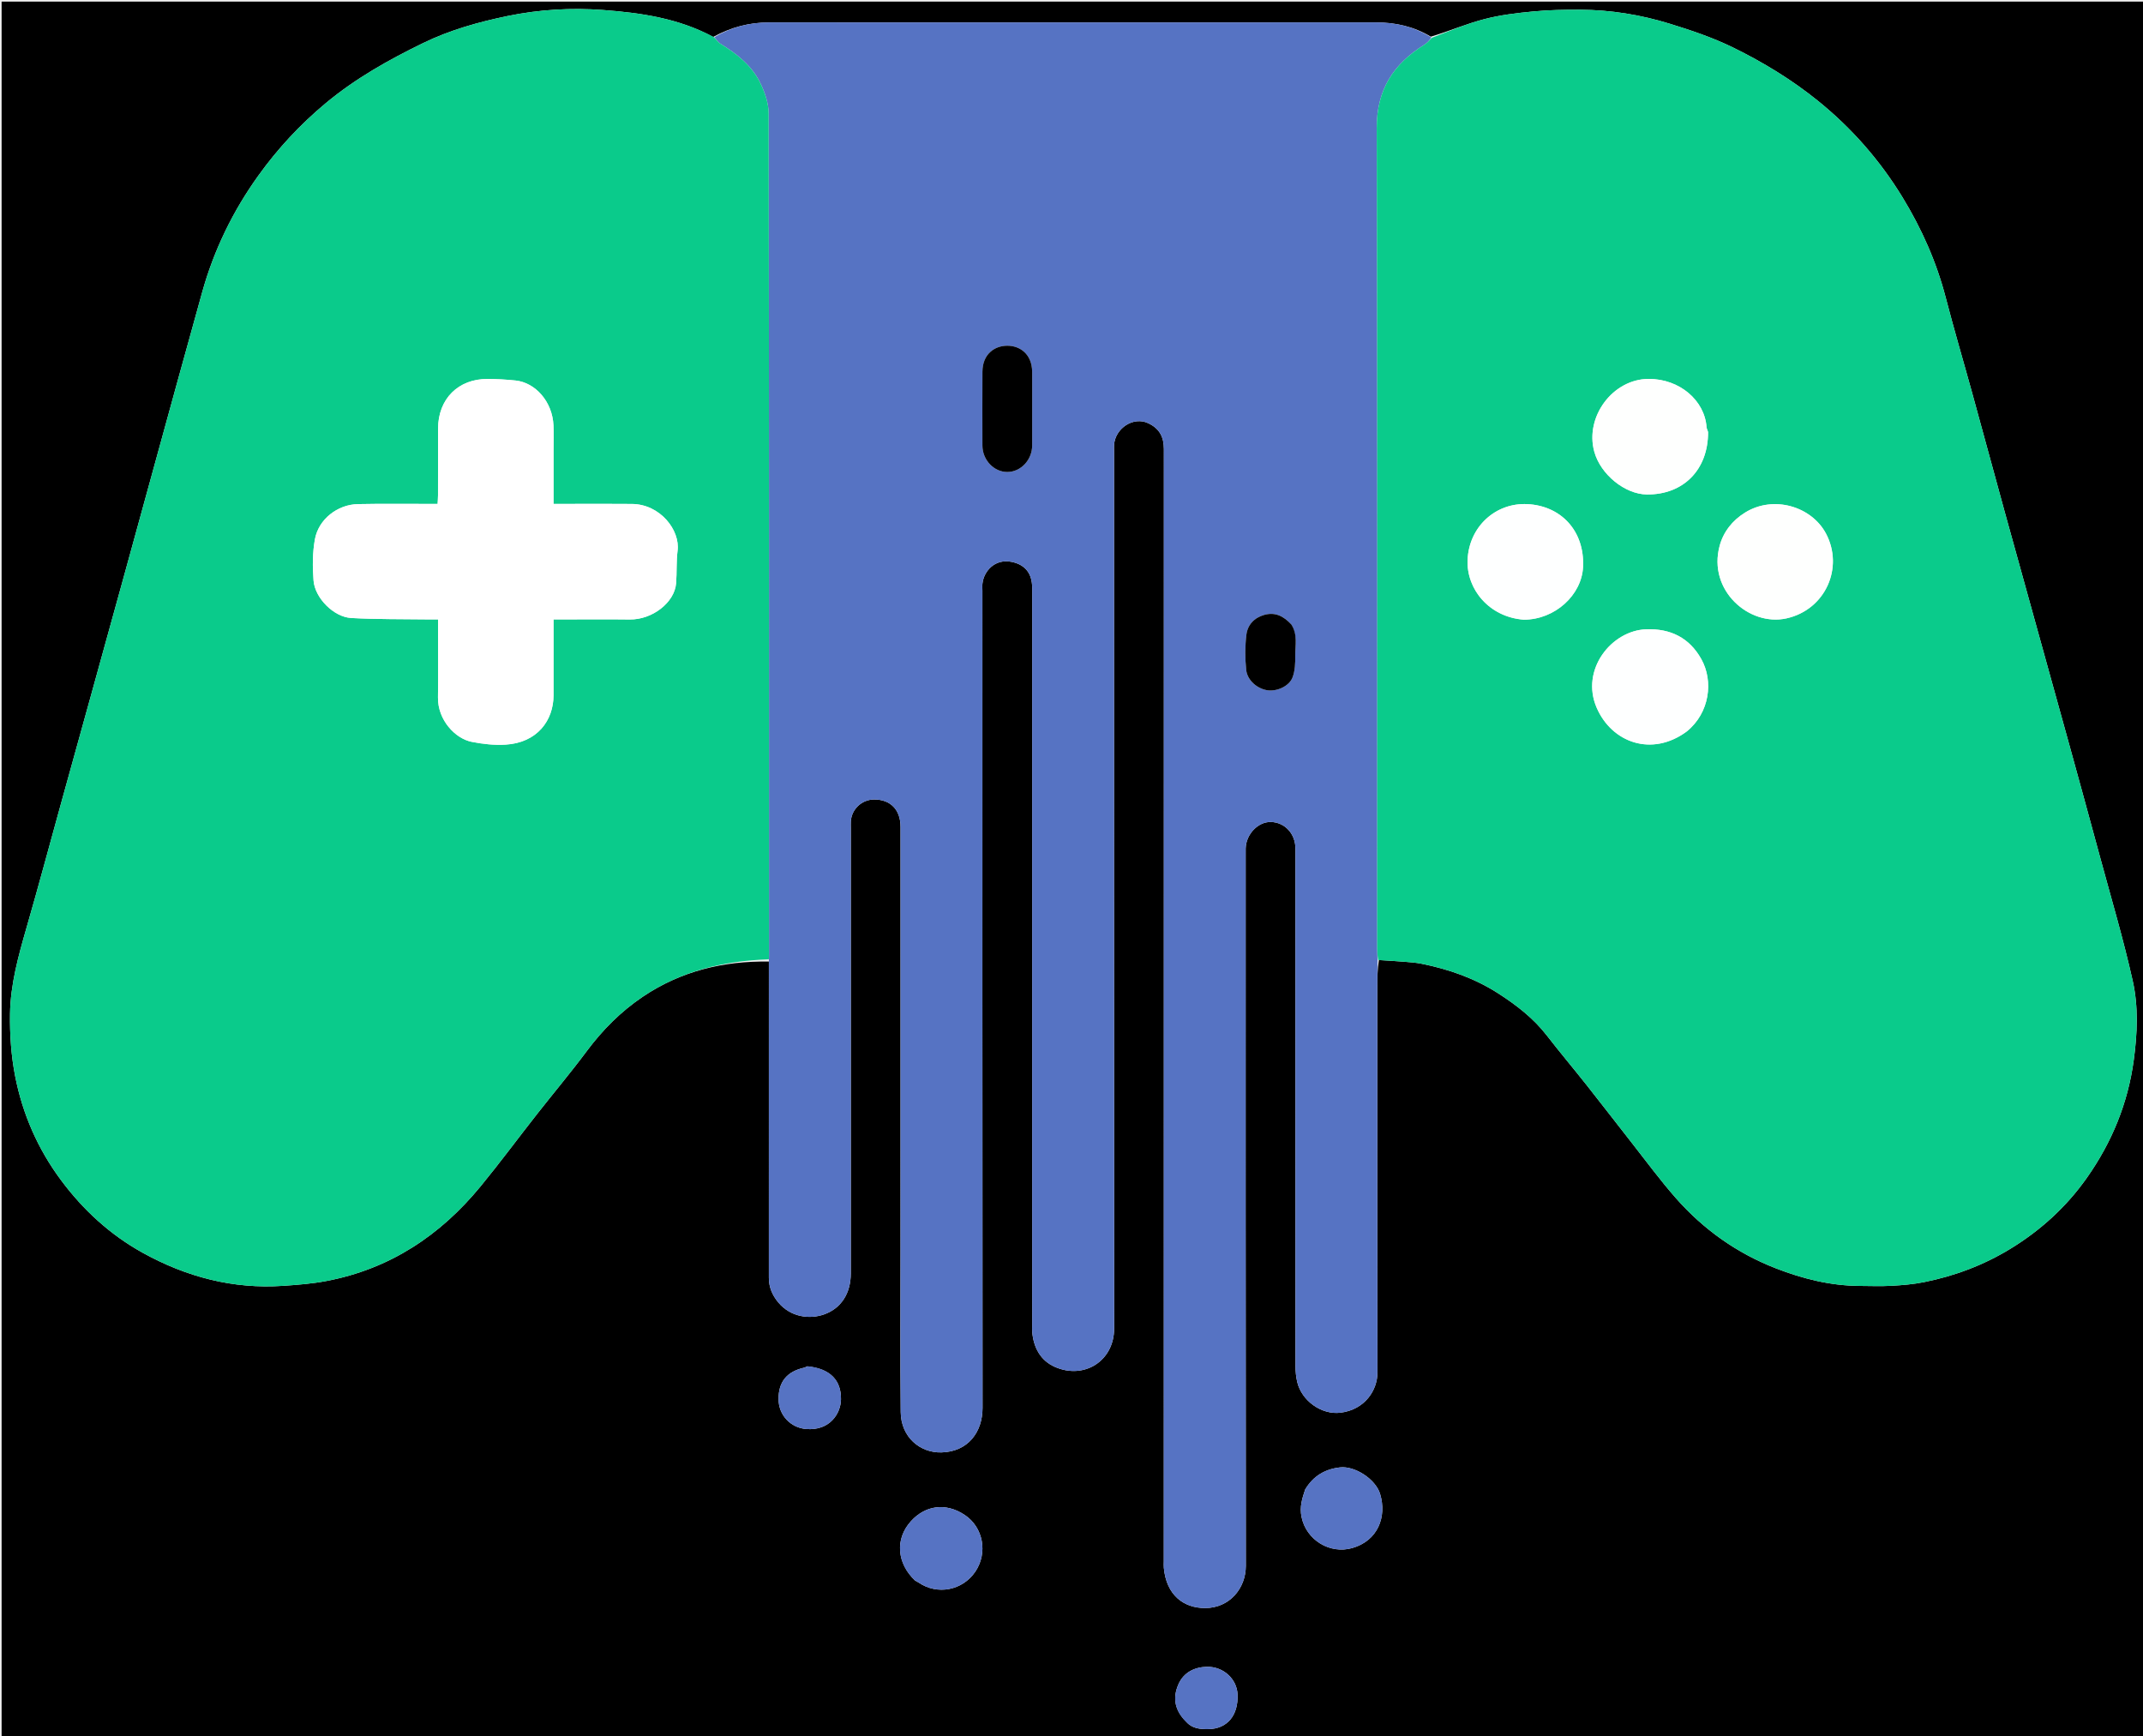
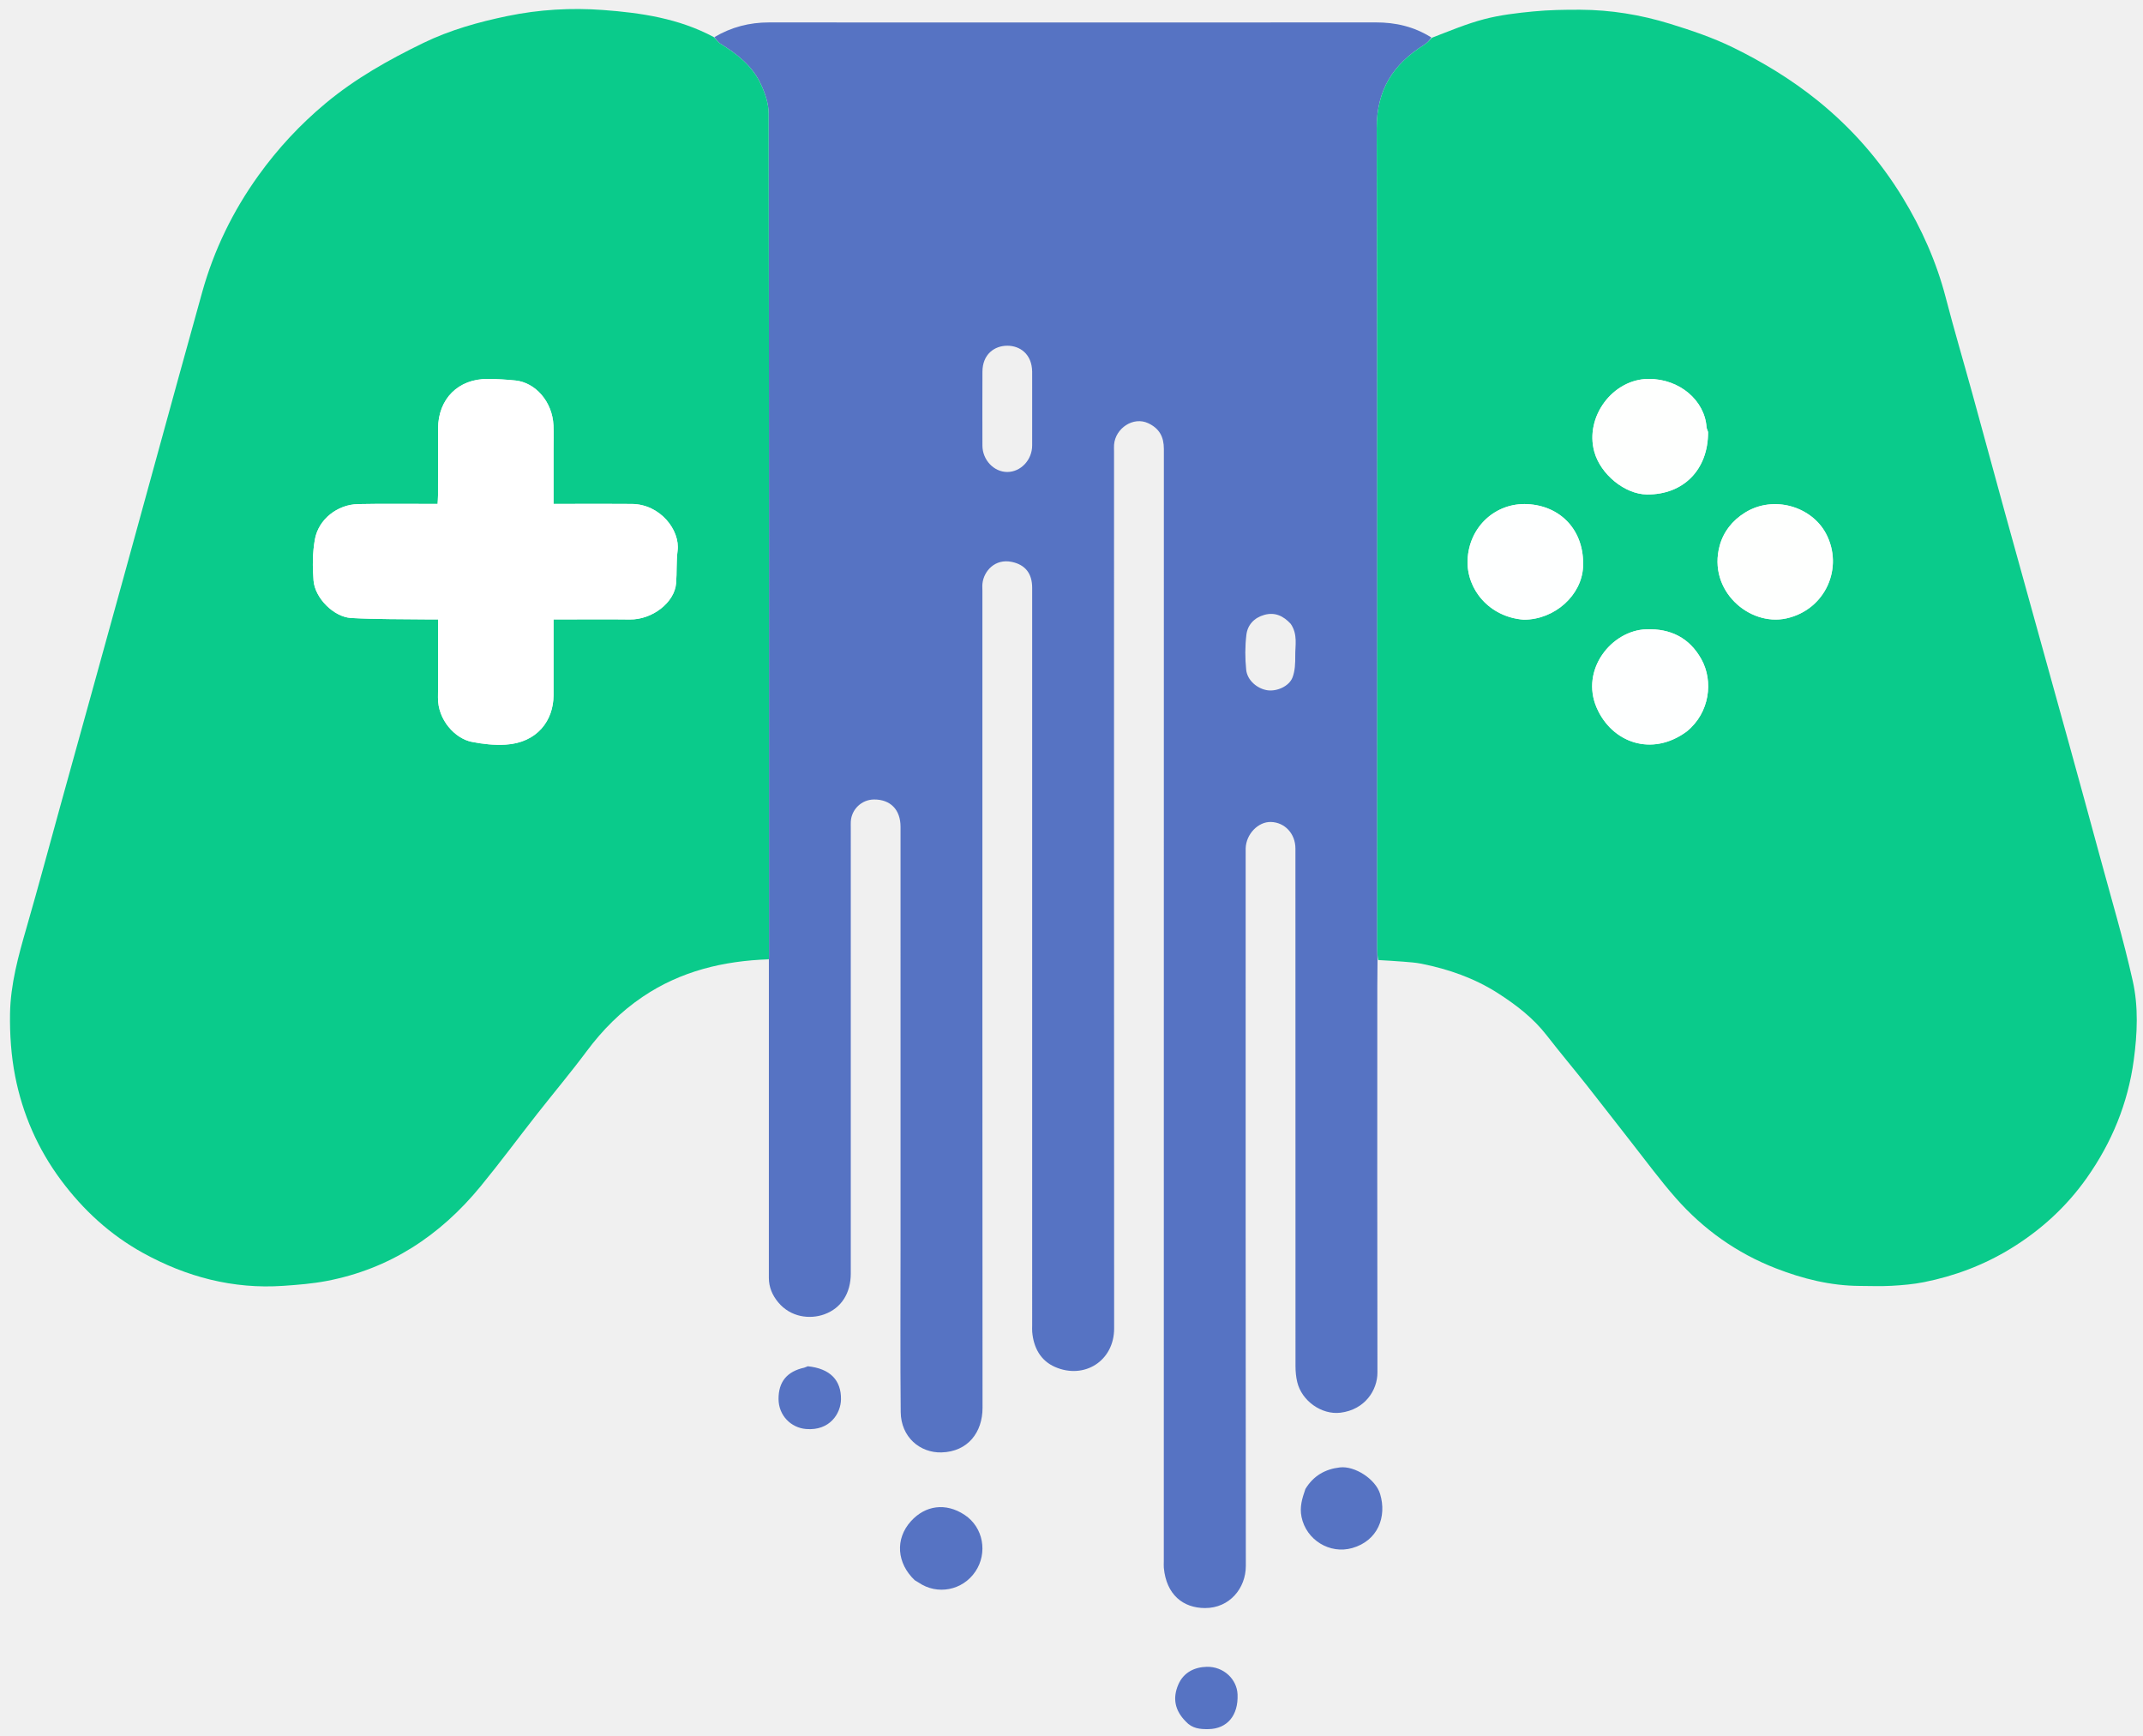
<svg xmlns="http://www.w3.org/2000/svg" version="1.1" id="Layer_1" x="0px" y="0px" width="100%" viewBox="0 0 1335 1081" enable-background="new 0 0 1335 1081" xml:space="preserve">
-   <path fill="#000000" opacity="1" stroke="none" d=" M1336,399   C1336,627 1336,854.5 1336,1082   C891,1082 446,1082 1,1082   C1,721.667 1,361.333 1,1   C446,1 891,1 1336,1   C1336,133.5 1336,266 1336,399  M858.994,598.004   C864.085,598.336 869.181,598.603 874.264,599.022   C878.026,599.331 881.826,599.565 885.515,600.304   C902.45,603.695 918.584,609.32 933.192,618.69   C944.571,625.988 955.208,634.17 963.61,645.015   C971.745,655.515 980.314,665.678 988.559,676.094   C997.806,687.775 1006.866,699.605 1016.078,711.314   C1025.302,723.039 1034.143,735.109 1043.99,746.29   C1061.193,765.823 1081.976,780.599 1106.354,790.069   C1123.092,796.571 1140.307,800.872 1158.387,800.993   C1165.084,801.038 1171.799,801.294 1178.476,800.917   C1185.181,800.539 1191.941,799.961 1198.515,798.653   C1217.711,794.832 1235.839,788.005 1252.566,777.762   C1271.322,766.277 1287.327,751.68 1299.997,733.705   C1315.568,711.613 1325.597,687.34 1329.252,660.282   C1331.488,643.727 1332.201,627.15 1328.63,611.116   C1322.797,584.924 1315.085,559.146 1308.069,533.22   C1301.774,509.959 1295.378,486.725 1288.971,463.495   C1282.349,439.481 1275.659,415.487 1268.999,391.484   C1262.339,367.481 1255.642,343.488 1249.029,319.472   C1242.243,294.827 1235.578,270.15 1228.786,245.506   C1223.25,225.418 1217.325,205.432 1212.084,185.268   C1206.316,163.081 1197.066,142.379 1185.221,122.967   C1171.17,99.939 1153.579,79.838 1132.46,62.773   C1116.186,49.623 1098.452,38.846 1079.846,29.704   C1067.199,23.489 1053.631,18.907 1040.12,14.751   C1022.068,9.199 1003.435,6.15 984.475,6.066   C974.709,6.023 964.895,6.191 955.185,7.127   C944.956,8.113 934.618,9.327 924.709,11.907   C913.585,14.803 902.887,19.34 891.355,22.845   C880.81,16.53 869.376,13.948 857.111,13.955   C731.129,14.028 605.147,14.023 479.165,13.963   C466.88,13.957 455.521,16.886 444.268,23.009   C422.902,11.445 399.39,7.996 375.761,6.233   C355.835,4.746 335.809,5.91 316.09,9.994   C298.001,13.74 280.289,18.702 263.628,26.805   C242.113,37.269 221.39,48.886 202.827,64.357   C186.86,77.663 172.975,92.643 160.924,109.424   C145.061,131.515 133.317,155.661 125.993,181.86   C115.868,218.076 105.959,254.353 95.973,290.608   C89.618,313.681 83.306,336.766 76.944,359.838   C70.28,384.01 63.586,408.175 56.893,432.339   C50.594,455.086 44.273,477.828 37.975,500.575   C30.851,526.307 23.958,552.106 16.552,577.757   C11.462,595.385 6.529,613.111 6.249,631.482   C6.052,644.421 6.952,657.622 9.428,670.302   C14.039,693.917 23.565,715.723 38.039,735.16   C51.88,753.748 68.646,769.155 88.944,780.379   C116.125,795.41 145.197,803.088 176.446,800.944   C185.432,800.328 194.483,799.614 203.315,797.941   C242.749,790.469 274.211,769.64 299.391,738.967   C311.439,724.29 322.738,709 334.469,694.06   C344.795,680.91 355.571,668.1 365.557,654.699   C375.388,641.508 386.732,630.104 400.366,620.9   C424.103,604.877 450.619,598.527 478.974,598.948   C478.982,664.608 479.009,730.269 478.969,795.929   C478.965,801.838 481.169,806.848 484.781,811.204   C492.511,820.524 504.435,821.956 513.497,818.695   C524.154,814.86 529.999,805.467 530,793.266   C530.002,700.774 530.001,608.282 530.001,515.789   C530.001,514.456 529.943,513.12 530.013,511.79   C530.415,504.103 536.806,498.035 544.501,498.001   C554.745,497.954 560.996,504.383 560.997,515.025   C561.002,603.017 561,691.01 561,779.002   C561,812.499 560.767,845.999 561.102,879.493   C561.26,895.304 573.239,905.061 586.503,904.706   C603.088,904.262 612.091,892.002 612.08,876.973   C611.954,707.32 612,537.668 612,368.016   C612,366.516 611.87,365.002 612.027,363.518   C612.847,355.776 619.797,347.805 630.305,350.006   C638.785,351.782 642.997,357.322 642.998,366.104   C643.001,519.258 643,672.412 643,825.565   C643,826.898 642.904,828.24 643.016,829.564   C643.846,839.373 648.156,847.477 657.178,851.449   C675.289,859.425 694.075,847.849 694.063,827.449   C693.955,645.297 694,463.146 694,280.995   C694,279.662 693.911,278.321 694.016,276.996   C694.827,266.742 706.021,259.255 715.276,263.608   C722.319,266.921 725.043,272.16 725.041,279.678   C724.99,510.658 724.999,741.639 724.999,972.619   C724.999,973.953 724.892,975.296 725.017,976.617   C726.605,993.383 737.056,1001.629 750.686,1001.656   C765.991,1001.687 776.112,989.291 776.098,975.403   C775.94,827.749 776,680.094 776,532.44   C776,531.107 775.971,529.773 776.006,528.441   C776.24,519.627 783.742,511.79 791.722,512.008   C800.447,512.246 806.999,519.351 806.999,528.589   C807,636.08 806.99,743.571 807.044,851.062   C807.045,854.319 807.366,857.654 808.11,860.818   C810.882,872.608 823.329,881.422 835.064,879.969   C850.418,878.068 858.103,865.798 858.083,854.992   C857.93,774.999 857.997,695.006 858.006,615.013   C858.007,609.349 858.093,603.685 858.994,598.004  M570.076,984.55   C570.791,984.945 571.544,985.284 572.214,985.744   C583.897,993.776 599.68,990.729 607.639,978.89   C615.374,967.384 612.679,951.395 600.916,943.618   C589.043,935.768 576.379,937.748 567.521,947.507   C557.321,958.747 558.815,973.874 570.076,984.55  M813.044,927.829   C811.192,933.37 809.522,938.636 810.804,944.911   C813.721,959.188 828.355,968.284 842.414,964.266   C858.265,959.735 864.089,944.925 859.74,930.546   C856.969,921.387 844.062,912.981 834.728,914.044   C825.628,915.082 818.279,919.156 813.044,927.829  M502.817,851.084   C502.223,851.365 501.656,851.771 501.03,851.909   C490.249,854.273 484.941,860.738 485,871.487   C485.055,881.694 492.714,889.346 502.142,890.129   C516.945,891.36 523.783,880.453 523.9,871.613   C524.056,859.818 517.237,852.483 502.817,851.084  M738.956,1072.484   C742.727,1076.777 747.661,1077.159 752.966,1077.059   C764.385,1076.843 771.49,1068.664 770.951,1055.474   C770.562,1045.934 762.212,1038.005 751.766,1038.251   C744.31,1038.426 737.381,1041.594 734.051,1049.286   C730.372,1057.786 731.853,1065.424 738.956,1072.484  z" />
-   <path fill="#5673C3" opacity="1" stroke="none" d=" M444.995,23.163   C455.521,16.886 466.88,13.957 479.165,13.963   C605.147,14.023 731.129,14.028 857.111,13.955   C869.376,13.948 880.81,16.53 891.69,23.356   C890.456,25.211 889.028,26.781 887.295,27.862   C868.016,39.888 857.561,55.828 857.639,79.936   C858.182,249.969 857.926,420.004 857.936,590.039   C857.936,592.7 858.069,595.36 858.14,598.021   C858.093,603.685 858.007,609.349 858.006,615.013   C857.997,695.006 857.93,774.999 858.083,854.992   C858.103,865.798 850.418,878.068 835.064,879.969   C823.329,881.422 810.882,872.608 808.11,860.818   C807.366,857.654 807.045,854.319 807.044,851.062   C806.99,743.571 807,636.08 806.999,528.589   C806.999,519.351 800.447,512.246 791.722,512.008   C783.742,511.79 776.24,519.627 776.006,528.441   C775.971,529.773 776,531.107 776,532.44   C776,680.094 775.94,827.749 776.098,975.403   C776.112,989.291 765.991,1001.687 750.686,1001.656   C737.056,1001.629 726.605,993.383 725.017,976.617   C724.892,975.296 724.999,973.953 724.999,972.619   C724.999,741.639 724.99,510.658 725.041,279.678   C725.043,272.16 722.319,266.921 715.276,263.608   C706.021,259.255 694.827,266.742 694.016,276.996   C693.911,278.321 694,279.662 694,280.995   C694,463.146 693.955,645.297 694.063,827.449   C694.075,847.849 675.289,859.425 657.178,851.449   C648.156,847.477 643.846,839.373 643.016,829.564   C642.904,828.24 643,826.898 643,825.565   C643,672.412 643.001,519.258 642.998,366.104   C642.997,357.322 638.785,351.782 630.305,350.006   C619.797,347.805 612.847,355.776 612.027,363.518   C611.87,365.002 612,366.516 612,368.016   C612,537.668 611.954,707.32 612.08,876.973   C612.091,892.002 603.088,904.262 586.503,904.706   C573.239,905.061 561.26,895.304 561.102,879.493   C560.767,845.999 561,812.499 561,779.002   C561,691.01 561.002,603.017 560.997,515.025   C560.996,504.383 554.745,497.954 544.501,498.001   C536.806,498.035 530.415,504.103 530.013,511.79   C529.943,513.12 530.001,514.456 530.001,515.789   C530.001,608.282 530.002,700.774 530,793.266   C529.999,805.467 524.154,814.86 513.497,818.695   C504.435,821.956 492.511,820.524 484.781,811.204   C481.169,806.848 478.965,801.838 478.969,795.929   C479.009,730.269 478.982,664.608 478.982,598.018   C479.011,596.59 479.051,596.091 479.051,595.591   C479.058,420.643 479.117,245.695 478.847,70.748   C478.838,64.392 476.479,57.615 473.666,51.78   C468.378,40.812 458.957,33.501 448.741,27.203   C447.235,26.274 446.232,24.53 444.995,23.163  M643,241.508   C643,238.177 643.039,234.846 642.993,231.516   C642.839,220.428 635.282,215.329 627.483,215.349   C619.573,215.369 612.067,220.569 612.018,231.551   C611.949,246.872 611.982,262.193 612.007,277.514   C612.022,286.496 619.133,294.014 627.518,293.995   C635.93,293.975 642.974,286.486 642.994,277.477   C643.019,265.82 643,254.163 643,241.508  M804.078,388.614   C799.584,383.744 794.326,381.1 787.548,383.026   C781.258,384.813 777.192,389.267 776.45,395.391   C775.578,402.592 775.587,410.035 776.334,417.257   C777.015,423.842 783.297,429.071 789.633,429.977   C795.409,430.802 803.057,427.515 805.185,421.982   C806.768,417.863 806.938,413.012 806.886,408.498   C806.812,402.012 808.566,395.215 804.078,388.614  z" />
-   <path fill="#0ACB8B" opacity="1" stroke="none" d=" M858.567,598.013   C858.069,595.36 857.936,592.7 857.936,590.039   C857.926,420.004 858.182,249.969 857.639,79.936   C857.561,55.828 868.016,39.888 887.295,27.862   C889.028,26.781 890.456,25.211 892.015,23.516   C902.887,19.34 913.585,14.803 924.709,11.907   C934.618,9.327 944.956,8.113 955.185,7.127   C964.895,6.191 974.709,6.023 984.475,6.066   C1003.435,6.15 1022.068,9.199 1040.12,14.751   C1053.631,18.907 1067.199,23.489 1079.846,29.704   C1098.452,38.846 1116.186,49.623 1132.46,62.773   C1153.579,79.838 1171.17,99.939 1185.221,122.967   C1197.066,142.379 1206.316,163.081 1212.084,185.268   C1217.325,205.432 1223.25,225.418 1228.786,245.506   C1235.578,270.15 1242.243,294.827 1249.029,319.472   C1255.642,343.488 1262.339,367.481 1268.999,391.484   C1275.659,415.487 1282.349,439.481 1288.971,463.495   C1295.378,486.725 1301.774,509.959 1308.069,533.22   C1315.085,559.146 1322.797,584.924 1328.63,611.116   C1332.201,627.15 1331.488,643.727 1329.252,660.282   C1325.597,687.34 1315.568,711.613 1299.997,733.705   C1287.327,751.68 1271.322,766.277 1252.566,777.762   C1235.839,788.005 1217.711,794.832 1198.515,798.653   C1191.941,799.961 1185.181,800.539 1178.476,800.917   C1171.799,801.294 1165.084,801.038 1158.387,800.993   C1140.307,800.872 1123.092,796.571 1106.354,790.069   C1081.976,780.599 1061.193,765.823 1043.99,746.29   C1034.143,735.109 1025.302,723.039 1016.078,711.314   C1006.866,699.605 997.806,687.775 988.559,676.094   C980.314,665.678 971.745,655.515 963.61,645.015   C955.208,634.17 944.571,625.988 933.192,618.69   C918.584,609.32 902.45,603.695 885.515,600.304   C881.826,599.565 878.026,599.331 874.264,599.022   C869.181,598.603 864.085,598.336 858.567,598.013  M949.548,386.002   C968.738,385.937 985.419,370.602 986.186,353.007   C987.16,330.631 972.43,315.08 951.524,314.018   C931.723,313.013 915.125,328.046 914.25,348.755   C913.477,367.045 927.717,384.398 949.548,386.002  M1064.034,268.835   C1063.715,267.912 1063.177,267.005 1063.11,266.065   C1061.929,249.457 1046.373,235.981 1027.051,236.024   C1004.686,236.074 987.162,259.641 993.186,281.396   C997.106,295.55 1012.267,307.866 1025.937,308.002   C1048.625,308.227 1064.172,292.642 1064.034,268.835  M1050.942,455.486   C1065.058,444.047 1067.549,424.306 1059.844,410.548   C1052.391,397.239 1040.677,391.47 1025.581,391.982   C1003.856,392.719 984.399,417.177 994.661,440.842   C1004.119,462.65 1029.091,471.651 1050.942,455.486  M1086.953,319.378   C1079.109,324.244 1073.599,331.349 1071.27,339.953   C1063.728,367.806 1089.734,390.334 1112.879,385.19   C1137.289,379.765 1148.746,353.436 1137.48,332.308   C1128.477,315.425 1104.853,308.305 1086.953,319.378  z" />
-   <path fill="#0ACB8B" opacity="1" stroke="none" d=" M444.632,23.086   C446.232,24.53 447.235,26.274 448.741,27.203   C458.957,33.501 468.378,40.812 473.666,51.78   C476.479,57.615 478.838,64.392 478.847,70.748   C479.117,245.695 479.058,420.643 479.051,595.591   C479.051,596.091 479.011,596.59 478.924,597.554   C450.619,598.527 424.103,604.877 400.366,620.9   C386.732,630.104 375.388,641.508 365.557,654.699   C355.571,668.1 344.795,680.91 334.469,694.06   C322.738,709 311.439,724.29 299.391,738.967   C274.211,769.64 242.749,790.469 203.315,797.941   C194.483,799.614 185.432,800.328 176.446,800.944   C145.197,803.088 116.125,795.41 88.944,780.379   C68.646,769.155 51.88,753.748 38.039,735.16   C23.565,715.723 14.039,693.917 9.428,670.302   C6.952,657.622 6.052,644.421 6.249,631.482   C6.529,613.111 11.462,595.385 16.552,577.757   C23.958,552.106 30.851,526.307 37.975,500.575   C44.273,477.828 50.594,455.086 56.893,432.339   C63.586,408.175 70.28,384.01 76.944,359.838   C83.306,336.766 89.618,313.681 95.973,290.608   C105.959,254.353 115.868,218.076 125.993,181.86   C133.317,155.661 145.061,131.515 160.924,109.424   C172.975,92.643 186.86,77.663 202.827,64.357   C221.39,48.886 242.113,37.269 263.628,26.805   C280.289,18.702 298.001,13.74 316.09,9.994   C335.809,5.91 355.835,4.746 375.761,6.233   C399.39,7.996 422.902,11.445 444.632,23.086  M344.835,280.501   C344.834,275.335 345.024,270.16 344.796,265.004   C344.138,250.128 333.487,238.281 321.148,237.01   C315.399,236.418 309.6,236.074 303.821,236.045   C285.442,235.954 272.967,248.469 272.889,266.938   C272.831,280.77 272.886,294.602 272.866,308.435   C272.863,310.179 272.708,311.922 272.613,313.877   C270.135,313.877 268.31,313.875 266.485,313.878   C251.986,313.899 237.484,313.716 222.991,314.004   C210.259,314.258 198.444,323.409 196.175,335.929   C194.659,344.291 194.651,353.122 195.325,361.636   C196.188,372.549 207.933,384.344 218.779,384.954   C234.719,385.85 250.724,385.601 266.701,385.831   C268.63,385.859 270.56,385.835 272.877,385.835   C272.877,388.334 272.877,390.135 272.877,391.936   C272.881,406.102 273.042,420.27 272.842,434.433   C272.644,448.442 283.523,460.027 293.813,462.086   C300.706,463.465 307.936,464.256 314.927,463.839   C334.677,462.659 344.792,448.802 344.831,433.102   C344.852,424.603 344.835,416.104 344.835,407.604   C344.835,400.494 344.835,393.385 344.835,385.835   C347.206,385.835 349,385.835 350.794,385.835   C364.626,385.835 378.46,385.693 392.29,385.874   C406.361,386.058 420.23,375.316 421.184,363.324   C421.72,356.584 421.246,349.739 422.108,343.055   C423.75,330.303 411.376,314.117 393.731,313.915   C380.234,313.761 366.733,313.88 353.234,313.877   C350.614,313.877 347.993,313.877 344.835,313.877   C344.835,302.738 344.835,292.119 344.835,280.501  z" />
-   <path fill="#5673C3" opacity="1" stroke="none" d=" M569.815,984.292   C558.815,973.874 557.321,958.747 567.521,947.507   C576.379,937.748 589.043,935.768 600.916,943.618   C612.679,951.395 615.374,967.384 607.639,978.89   C599.68,990.729 583.897,993.776 572.214,985.744   C571.544,985.284 570.791,984.945 569.815,984.292  z" />
-   <path fill="#5673C3" opacity="1" stroke="none" d=" M813.216,927.485   C818.279,919.156 825.628,915.082 834.728,914.044   C844.062,912.981 856.969,921.387 859.74,930.546   C864.089,944.925 858.265,959.735 842.414,964.266   C828.355,968.284 813.721,959.188 810.804,944.911   C809.522,938.636 811.192,933.37 813.216,927.485  z" />
-   <path fill="#5673C3" opacity="1" stroke="none" d=" M503.236,851.05   C517.237,852.483 524.056,859.818 523.9,871.613   C523.783,880.453 516.945,891.36 502.142,890.129   C492.714,889.346 485.055,881.694 485,871.487   C484.941,860.738 490.249,854.273 501.03,851.909   C501.656,851.771 502.223,851.365 503.236,851.05  z" />
-   <path fill="#5673C3" opacity="1" stroke="none" d=" M738.645,1072.276   C731.853,1065.424 730.372,1057.786 734.051,1049.286   C737.381,1041.594 744.31,1038.426 751.766,1038.251   C762.212,1038.005 770.562,1045.934 770.951,1055.474   C771.49,1068.664 764.385,1076.843 752.966,1077.059   C747.661,1077.159 742.727,1076.777 738.645,1072.276  z" />
-   <path fill="#000000" opacity="1" stroke="none" d=" M643,242.006   C643,254.163 643.019,265.82 642.994,277.477   C642.974,286.486 635.93,293.975 627.518,293.995   C619.133,294.014 612.022,286.496 612.007,277.514   C611.982,262.193 611.949,246.872 612.018,231.551   C612.067,220.569 619.573,215.369 627.483,215.349   C635.282,215.329 642.839,220.428 642.993,231.516   C643.039,234.846 643,238.177 643,242.006  z" />
-   <path fill="#000000" opacity="1" stroke="none" d=" M804.35,388.885   C808.566,395.215 806.812,402.012 806.886,408.498   C806.938,413.012 806.768,417.863 805.185,421.982   C803.057,427.515 795.409,430.802 789.633,429.977   C783.297,429.071 777.015,423.842 776.334,417.257   C775.587,410.035 775.578,402.592 776.45,395.391   C777.192,389.267 781.258,384.813 787.548,383.026   C794.326,381.1 799.584,383.744 804.35,388.885  z" />
-   <path fill="#FEFFFF" opacity="1" stroke="none" d=" M949.096,386.002   C927.717,384.398 913.477,367.045 914.25,348.755   C915.125,328.046 931.723,313.013 951.524,314.018   C972.43,315.08 987.16,330.631 986.186,353.007   C985.419,370.602 968.738,385.937 949.096,386.002  z" />
-   <path fill="#FEFFFE" opacity="1" stroke="none" d=" M1064.071,269.286   C1064.172,292.642 1048.625,308.227 1025.937,308.002   C1012.267,307.866 997.106,295.55 993.186,281.396   C987.162,259.641 1004.686,236.074 1027.051,236.024   C1046.373,235.981 1061.929,249.457 1063.11,266.065   C1063.177,267.005 1063.715,267.912 1064.071,269.286  z" />
-   <path fill="#FEFFFF" opacity="1" stroke="none" d=" M1050.665,455.713   C1029.091,471.651 1004.119,462.65 994.661,440.842   C984.399,417.177 1003.856,392.719 1025.581,391.982   C1040.677,391.47 1052.391,397.239 1059.844,410.548   C1067.549,424.306 1065.058,444.047 1050.665,455.713  z" />
-   <path fill="#FEFFFE" opacity="1" stroke="none" d=" M1087.27,319.192   C1104.853,308.305 1128.477,315.425 1137.48,332.308   C1148.746,353.436 1137.289,379.765 1112.879,385.19   C1089.734,390.334 1063.728,367.806 1071.27,339.953   C1073.599,331.349 1079.109,324.244 1087.27,319.192  z" />
-   <path fill="#FFFFFF" opacity="1" stroke="none" d=" M344.835,281.001   C344.835,292.119 344.835,302.738 344.835,313.877   C347.993,313.877 350.614,313.877 353.234,313.877   C366.733,313.88 380.234,313.761 393.731,313.915   C411.376,314.117 423.75,330.303 422.108,343.055   C421.246,349.739 421.72,356.584 421.184,363.324   C420.23,375.316 406.361,386.058 392.29,385.874   C378.46,385.693 364.626,385.835 350.794,385.835   C349,385.835 347.206,385.835 344.835,385.835   C344.835,393.385 344.835,400.494 344.835,407.604   C344.835,416.104 344.852,424.603 344.831,433.102   C344.792,448.802 334.677,462.659 314.927,463.839   C307.936,464.256 300.706,463.465 293.813,462.086   C283.523,460.027 272.644,448.442 272.842,434.433   C273.042,420.27 272.881,406.102 272.877,391.936   C272.877,390.135 272.877,388.334 272.877,385.835   C270.56,385.835 268.63,385.859 266.701,385.831   C250.724,385.601 234.719,385.85 218.779,384.954   C207.933,384.344 196.188,372.549 195.325,361.636   C194.651,353.122 194.659,344.291 196.175,335.929   C198.444,323.409 210.259,314.258 222.991,314.004   C237.484,313.716 251.986,313.899 266.485,313.878   C268.31,313.875 270.135,313.877 272.613,313.877   C272.708,311.922 272.863,310.179 272.866,308.435   C272.886,294.602 272.831,280.77 272.889,266.938   C272.967,248.469 285.442,235.954 303.821,236.045   C309.6,236.074 315.399,236.418 321.148,237.01   C333.487,238.281 344.138,250.128 344.796,265.004   C345.024,270.16 344.834,275.335 344.835,281.001  z" />
+   <defs id="defs124" />
+   <path fill="#5673C3" opacity="1" stroke="none" d=" M444.995,23.163   C455.521,16.886 466.88,13.957 479.165,13.963   C605.147,14.023 731.129,14.028 857.111,13.955   C869.376,13.948 880.81,16.53 891.69,23.356   C890.456,25.211 889.028,26.781 887.295,27.862   C868.016,39.888 857.561,55.828 857.639,79.936   C858.182,249.969 857.926,420.004 857.936,590.039   C857.936,592.7 858.069,595.36 858.14,598.021   C858.093,603.685 858.007,609.349 858.006,615.013   C857.997,695.006 857.93,774.999 858.083,854.992   C858.103,865.798 850.418,878.068 835.064,879.969   C823.329,881.422 810.882,872.608 808.11,860.818   C807.366,857.654 807.045,854.319 807.044,851.062   C806.99,743.571 807,636.08 806.999,528.589   C806.999,519.351 800.447,512.246 791.722,512.008   C783.742,511.79 776.24,519.627 776.006,528.441   C775.971,529.773 776,531.107 776,532.44   C776,680.094 775.94,827.749 776.098,975.403   C776.112,989.291 765.991,1001.687 750.686,1001.656   C737.056,1001.629 726.605,993.383 725.017,976.617   C724.892,975.296 724.999,973.953 724.999,972.619   C724.999,741.639 724.99,510.658 725.041,279.678   C725.043,272.16 722.319,266.921 715.276,263.608   C706.021,259.255 694.827,266.742 694.016,276.996   C693.911,278.321 694,279.662 694,280.995   C694,463.146 693.955,645.297 694.063,827.449   C694.075,847.849 675.289,859.425 657.178,851.449   C648.156,847.477 643.846,839.373 643.016,829.564   C642.904,828.24 643,826.898 643,825.565   C643,672.412 643.001,519.258 642.998,366.104   C642.997,357.322 638.785,351.782 630.305,350.006   C619.797,347.805 612.847,355.776 612.027,363.518   C611.87,365.002 612,366.516 612,368.016   C612,537.668 611.954,707.32 612.08,876.973   C612.091,892.002 603.088,904.262 586.503,904.706   C573.239,905.061 561.26,895.304 561.102,879.493   C560.767,845.999 561,812.499 561,779.002   C561,691.01 561.002,603.017 560.997,515.025   C560.996,504.383 554.745,497.954 544.501,498.001   C536.806,498.035 530.415,504.103 530.013,511.79   C529.943,513.12 530.001,514.456 530.001,515.789   C530.001,608.282 530.002,700.774 530,793.266   C529.999,805.467 524.154,814.86 513.497,818.695   C504.435,821.956 492.511,820.524 484.781,811.204   C481.169,806.848 478.965,801.838 478.969,795.929   C479.009,730.269 478.982,664.608 478.982,598.018   C479.011,596.59 479.051,596.091 479.051,595.591   C479.058,420.643 479.117,245.695 478.847,70.748   C478.838,64.392 476.479,57.615 473.666,51.78   C468.378,40.812 458.957,33.501 448.741,27.203   C447.235,26.274 446.232,24.53 444.995,23.163  M643,241.508   C643,238.177 643.039,234.846 642.993,231.516   C642.839,220.428 635.282,215.329 627.483,215.349   C619.573,215.369 612.067,220.569 612.018,231.551   C611.949,246.872 611.982,262.193 612.007,277.514   C612.022,286.496 619.133,294.014 627.518,293.995   C635.93,293.975 642.974,286.486 642.994,277.477   C643.019,265.82 643,254.163 643,241.508  M804.078,388.614   C799.584,383.744 794.326,381.1 787.548,383.026   C781.258,384.813 777.192,389.267 776.45,395.391   C775.578,402.592 775.587,410.035 776.334,417.257   C777.015,423.842 783.297,429.071 789.633,429.977   C795.409,430.802 803.057,427.515 805.185,421.982   C806.768,417.863 806.938,413.012 806.886,408.498   C806.812,402.012 808.566,395.215 804.078,388.614  z" id="path93" />
+   <path fill="#0ACB8B" opacity="1" stroke="none" d=" M858.567,598.013   C858.069,595.36 857.936,592.7 857.936,590.039   C857.926,420.004 858.182,249.969 857.639,79.936   C857.561,55.828 868.016,39.888 887.295,27.862   C889.028,26.781 890.456,25.211 892.015,23.516   C902.887,19.34 913.585,14.803 924.709,11.907   C934.618,9.327 944.956,8.113 955.185,7.127   C964.895,6.191 974.709,6.023 984.475,6.066   C1003.435,6.15 1022.068,9.199 1040.12,14.751   C1053.631,18.907 1067.199,23.489 1079.846,29.704   C1098.452,38.846 1116.186,49.623 1132.46,62.773   C1153.579,79.838 1171.17,99.939 1185.221,122.967   C1197.066,142.379 1206.316,163.081 1212.084,185.268   C1217.325,205.432 1223.25,225.418 1228.786,245.506   C1235.578,270.15 1242.243,294.827 1249.029,319.472   C1255.642,343.488 1262.339,367.481 1268.999,391.484   C1275.659,415.487 1282.349,439.481 1288.971,463.495   C1295.378,486.725 1301.774,509.959 1308.069,533.22   C1315.085,559.146 1322.797,584.924 1328.63,611.116   C1332.201,627.15 1331.488,643.727 1329.252,660.282   C1325.597,687.34 1315.568,711.613 1299.997,733.705   C1287.327,751.68 1271.322,766.277 1252.566,777.762   C1235.839,788.005 1217.711,794.832 1198.515,798.653   C1191.941,799.961 1185.181,800.539 1178.476,800.917   C1171.799,801.294 1165.084,801.038 1158.387,800.993   C1140.307,800.872 1123.092,796.571 1106.354,790.069   C1081.976,780.599 1061.193,765.823 1043.99,746.29   C1034.143,735.109 1025.302,723.039 1016.078,711.314   C1006.866,699.605 997.806,687.775 988.559,676.094   C980.314,665.678 971.745,655.515 963.61,645.015   C955.208,634.17 944.571,625.988 933.192,618.69   C918.584,609.32 902.45,603.695 885.515,600.304   C881.826,599.565 878.026,599.331 874.264,599.022   C869.181,598.603 864.085,598.336 858.567,598.013  M949.548,386.002   C968.738,385.937 985.419,370.602 986.186,353.007   C987.16,330.631 972.43,315.08 951.524,314.018   C931.723,313.013 915.125,328.046 914.25,348.755   C913.477,367.045 927.717,384.398 949.548,386.002  M1064.034,268.835   C1063.715,267.912 1063.177,267.005 1063.11,266.065   C1061.929,249.457 1046.373,235.981 1027.051,236.024   C1004.686,236.074 987.162,259.641 993.186,281.396   C997.106,295.55 1012.267,307.866 1025.937,308.002   C1048.625,308.227 1064.172,292.642 1064.034,268.835  M1050.942,455.486   C1065.058,444.047 1067.549,424.306 1059.844,410.548   C1052.391,397.239 1040.677,391.47 1025.581,391.982   C1003.856,392.719 984.399,417.177 994.661,440.842   C1004.119,462.65 1029.091,471.651 1050.942,455.486  M1086.953,319.378   C1079.109,324.244 1073.599,331.349 1071.27,339.953   C1063.728,367.806 1089.734,390.334 1112.879,385.19   C1137.289,379.765 1148.746,353.436 1137.48,332.308   C1128.477,315.425 1104.853,308.305 1086.953,319.378  z" id="path95" />
+   <path fill="#0ACB8B" opacity="1" stroke="none" d=" M444.632,23.086   C446.232,24.53 447.235,26.274 448.741,27.203   C458.957,33.501 468.378,40.812 473.666,51.78   C476.479,57.615 478.838,64.392 478.847,70.748   C479.117,245.695 479.058,420.643 479.051,595.591   C479.051,596.091 479.011,596.59 478.924,597.554   C450.619,598.527 424.103,604.877 400.366,620.9   C386.732,630.104 375.388,641.508 365.557,654.699   C355.571,668.1 344.795,680.91 334.469,694.06   C322.738,709 311.439,724.29 299.391,738.967   C274.211,769.64 242.749,790.469 203.315,797.941   C194.483,799.614 185.432,800.328 176.446,800.944   C145.197,803.088 116.125,795.41 88.944,780.379   C68.646,769.155 51.88,753.748 38.039,735.16   C23.565,715.723 14.039,693.917 9.428,670.302   C6.952,657.622 6.052,644.421 6.249,631.482   C6.529,613.111 11.462,595.385 16.552,577.757   C23.958,552.106 30.851,526.307 37.975,500.575   C44.273,477.828 50.594,455.086 56.893,432.339   C63.586,408.175 70.28,384.01 76.944,359.838   C83.306,336.766 89.618,313.681 95.973,290.608   C105.959,254.353 115.868,218.076 125.993,181.86   C133.317,155.661 145.061,131.515 160.924,109.424   C172.975,92.643 186.86,77.663 202.827,64.357   C221.39,48.886 242.113,37.269 263.628,26.805   C280.289,18.702 298.001,13.74 316.09,9.994   C335.809,5.91 355.835,4.746 375.761,6.233   C399.39,7.996 422.902,11.445 444.632,23.086  M344.835,280.501   C344.834,275.335 345.024,270.16 344.796,265.004   C344.138,250.128 333.487,238.281 321.148,237.01   C315.399,236.418 309.6,236.074 303.821,236.045   C285.442,235.954 272.967,248.469 272.889,266.938   C272.831,280.77 272.886,294.602 272.866,308.435   C272.863,310.179 272.708,311.922 272.613,313.877   C270.135,313.877 268.31,313.875 266.485,313.878   C251.986,313.899 237.484,313.716 222.991,314.004   C210.259,314.258 198.444,323.409 196.175,335.929   C194.659,344.291 194.651,353.122 195.325,361.636   C196.188,372.549 207.933,384.344 218.779,384.954   C234.719,385.85 250.724,385.601 266.701,385.831   C268.63,385.859 270.56,385.835 272.877,385.835   C272.877,388.334 272.877,390.135 272.877,391.936   C272.881,406.102 273.042,420.27 272.842,434.433   C272.644,448.442 283.523,460.027 293.813,462.086   C300.706,463.465 307.936,464.256 314.927,463.839   C334.677,462.659 344.792,448.802 344.831,433.102   C344.852,424.603 344.835,416.104 344.835,407.604   C344.835,400.494 344.835,393.385 344.835,385.835   C347.206,385.835 349,385.835 350.794,385.835   C364.626,385.835 378.46,385.693 392.29,385.874   C406.361,386.058 420.23,375.316 421.184,363.324   C421.72,356.584 421.246,349.739 422.108,343.055   C423.75,330.303 411.376,314.117 393.731,313.915   C380.234,313.761 366.733,313.88 353.234,313.877   C350.614,313.877 347.993,313.877 344.835,313.877   C344.835,302.738 344.835,292.119 344.835,280.501  z" id="path97" />
+   <path fill="#5673C3" opacity="1" stroke="none" d=" M569.815,984.292   C558.815,973.874 557.321,958.747 567.521,947.507   C576.379,937.748 589.043,935.768 600.916,943.618   C612.679,951.395 615.374,967.384 607.639,978.89   C599.68,990.729 583.897,993.776 572.214,985.744   C571.544,985.284 570.791,984.945 569.815,984.292  z" id="path99" />
+   <path fill="#5673C3" opacity="1" stroke="none" d=" M813.216,927.485   C818.279,919.156 825.628,915.082 834.728,914.044   C844.062,912.981 856.969,921.387 859.74,930.546   C864.089,944.925 858.265,959.735 842.414,964.266   C828.355,968.284 813.721,959.188 810.804,944.911   C809.522,938.636 811.192,933.37 813.216,927.485  z" id="path101" />
+   <path fill="#5673C3" opacity="1" stroke="none" d=" M503.236,851.05   C517.237,852.483 524.056,859.818 523.9,871.613   C523.783,880.453 516.945,891.36 502.142,890.129   C492.714,889.346 485.055,881.694 485,871.487   C484.941,860.738 490.249,854.273 501.03,851.909   C501.656,851.771 502.223,851.365 503.236,851.05  z" id="path103" />
+   <path fill="#5673C3" opacity="1" stroke="none" d=" M738.645,1072.276   C731.853,1065.424 730.372,1057.786 734.051,1049.286   C737.381,1041.594 744.31,1038.426 751.766,1038.251   C762.212,1038.005 770.562,1045.934 770.951,1055.474   C771.49,1068.664 764.385,1076.843 752.966,1077.059   C747.661,1077.159 742.727,1076.777 738.645,1072.276  z" id="path105" />
+   <path fill="#FEFFFF" opacity="1" stroke="none" d=" M949.096,386.002   C927.717,384.398 913.477,367.045 914.25,348.755   C915.125,328.046 931.723,313.013 951.524,314.018   C972.43,315.08 987.16,330.631 986.186,353.007   C985.419,370.602 968.738,385.937 949.096,386.002  z" id="path111" />
+   <path fill="#FEFFFE" opacity="1" stroke="none" d=" M1064.071,269.286   C1064.172,292.642 1048.625,308.227 1025.937,308.002   C1012.267,307.866 997.106,295.55 993.186,281.396   C987.162,259.641 1004.686,236.074 1027.051,236.024   C1046.373,235.981 1061.929,249.457 1063.11,266.065   C1063.177,267.005 1063.715,267.912 1064.071,269.286  z" id="path113" />
+   <path fill="#FEFFFF" opacity="1" stroke="none" d=" M1050.665,455.713   C1029.091,471.651 1004.119,462.65 994.661,440.842   C984.399,417.177 1003.856,392.719 1025.581,391.982   C1040.677,391.47 1052.391,397.239 1059.844,410.548   C1067.549,424.306 1065.058,444.047 1050.665,455.713  z" id="path115" />
+   <path fill="#FEFFFE" opacity="1" stroke="none" d=" M1087.27,319.192   C1104.853,308.305 1128.477,315.425 1137.48,332.308   C1148.746,353.436 1137.289,379.765 1112.879,385.19   C1089.734,390.334 1063.728,367.806 1071.27,339.953   C1073.599,331.349 1079.109,324.244 1087.27,319.192  z" id="path117" />
+   <path fill="#FFFFFF" opacity="1" stroke="none" d=" M344.835,281.001   C344.835,292.119 344.835,302.738 344.835,313.877   C347.993,313.877 350.614,313.877 353.234,313.877   C366.733,313.88 380.234,313.761 393.731,313.915   C411.376,314.117 423.75,330.303 422.108,343.055   C421.246,349.739 421.72,356.584 421.184,363.324   C420.23,375.316 406.361,386.058 392.29,385.874   C378.46,385.693 364.626,385.835 350.794,385.835   C349,385.835 347.206,385.835 344.835,385.835   C344.835,393.385 344.835,400.494 344.835,407.604   C344.835,416.104 344.852,424.603 344.831,433.102   C344.792,448.802 334.677,462.659 314.927,463.839   C307.936,464.256 300.706,463.465 293.813,462.086   C283.523,460.027 272.644,448.442 272.842,434.433   C273.042,420.27 272.881,406.102 272.877,391.936   C272.877,390.135 272.877,388.334 272.877,385.835   C270.56,385.835 268.63,385.859 266.701,385.831   C250.724,385.601 234.719,385.85 218.779,384.954   C207.933,384.344 196.188,372.549 195.325,361.636   C194.651,353.122 194.659,344.291 196.175,335.929   C198.444,323.409 210.259,314.258 222.991,314.004   C237.484,313.716 251.986,313.899 266.485,313.878   C268.31,313.875 270.135,313.877 272.613,313.877   C272.708,311.922 272.863,310.179 272.866,308.435   C272.886,294.602 272.831,280.77 272.889,266.938   C272.967,248.469 285.442,235.954 303.821,236.045   C309.6,236.074 315.399,236.418 321.148,237.01   C333.487,238.281 344.138,250.128 344.796,265.004   C345.024,270.16 344.834,275.335 344.835,281.001  z" id="path119" />
</svg>
